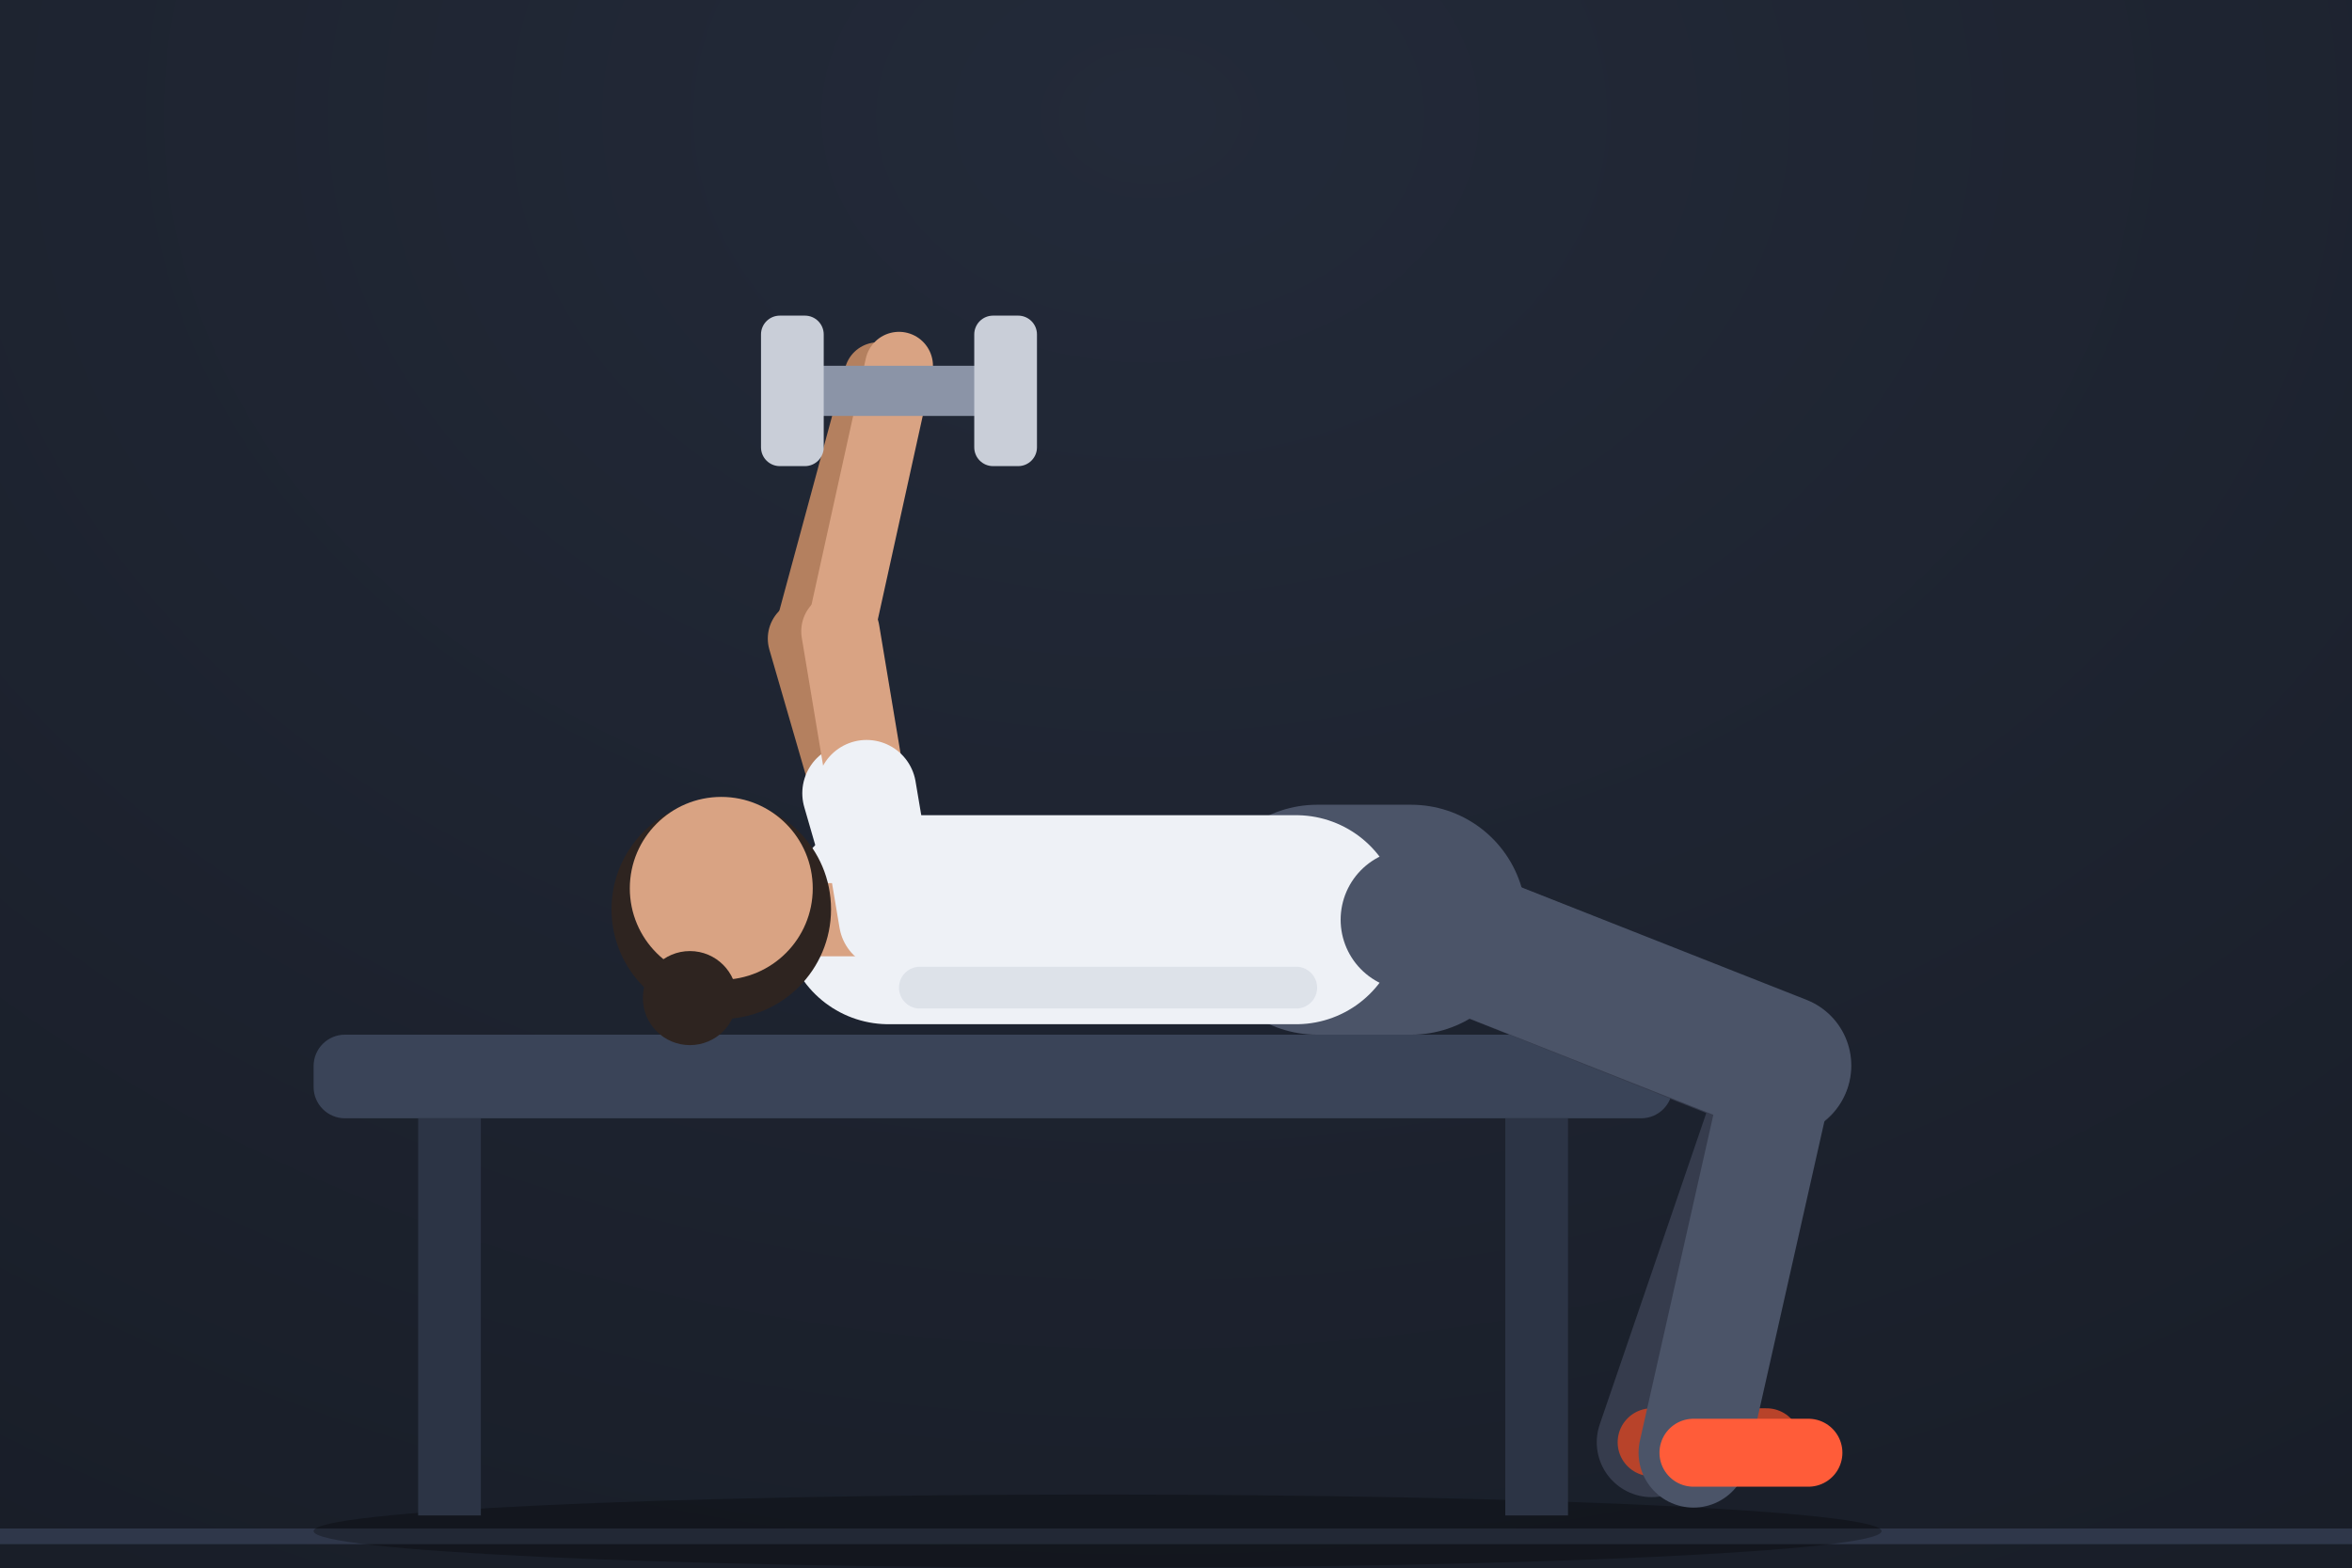
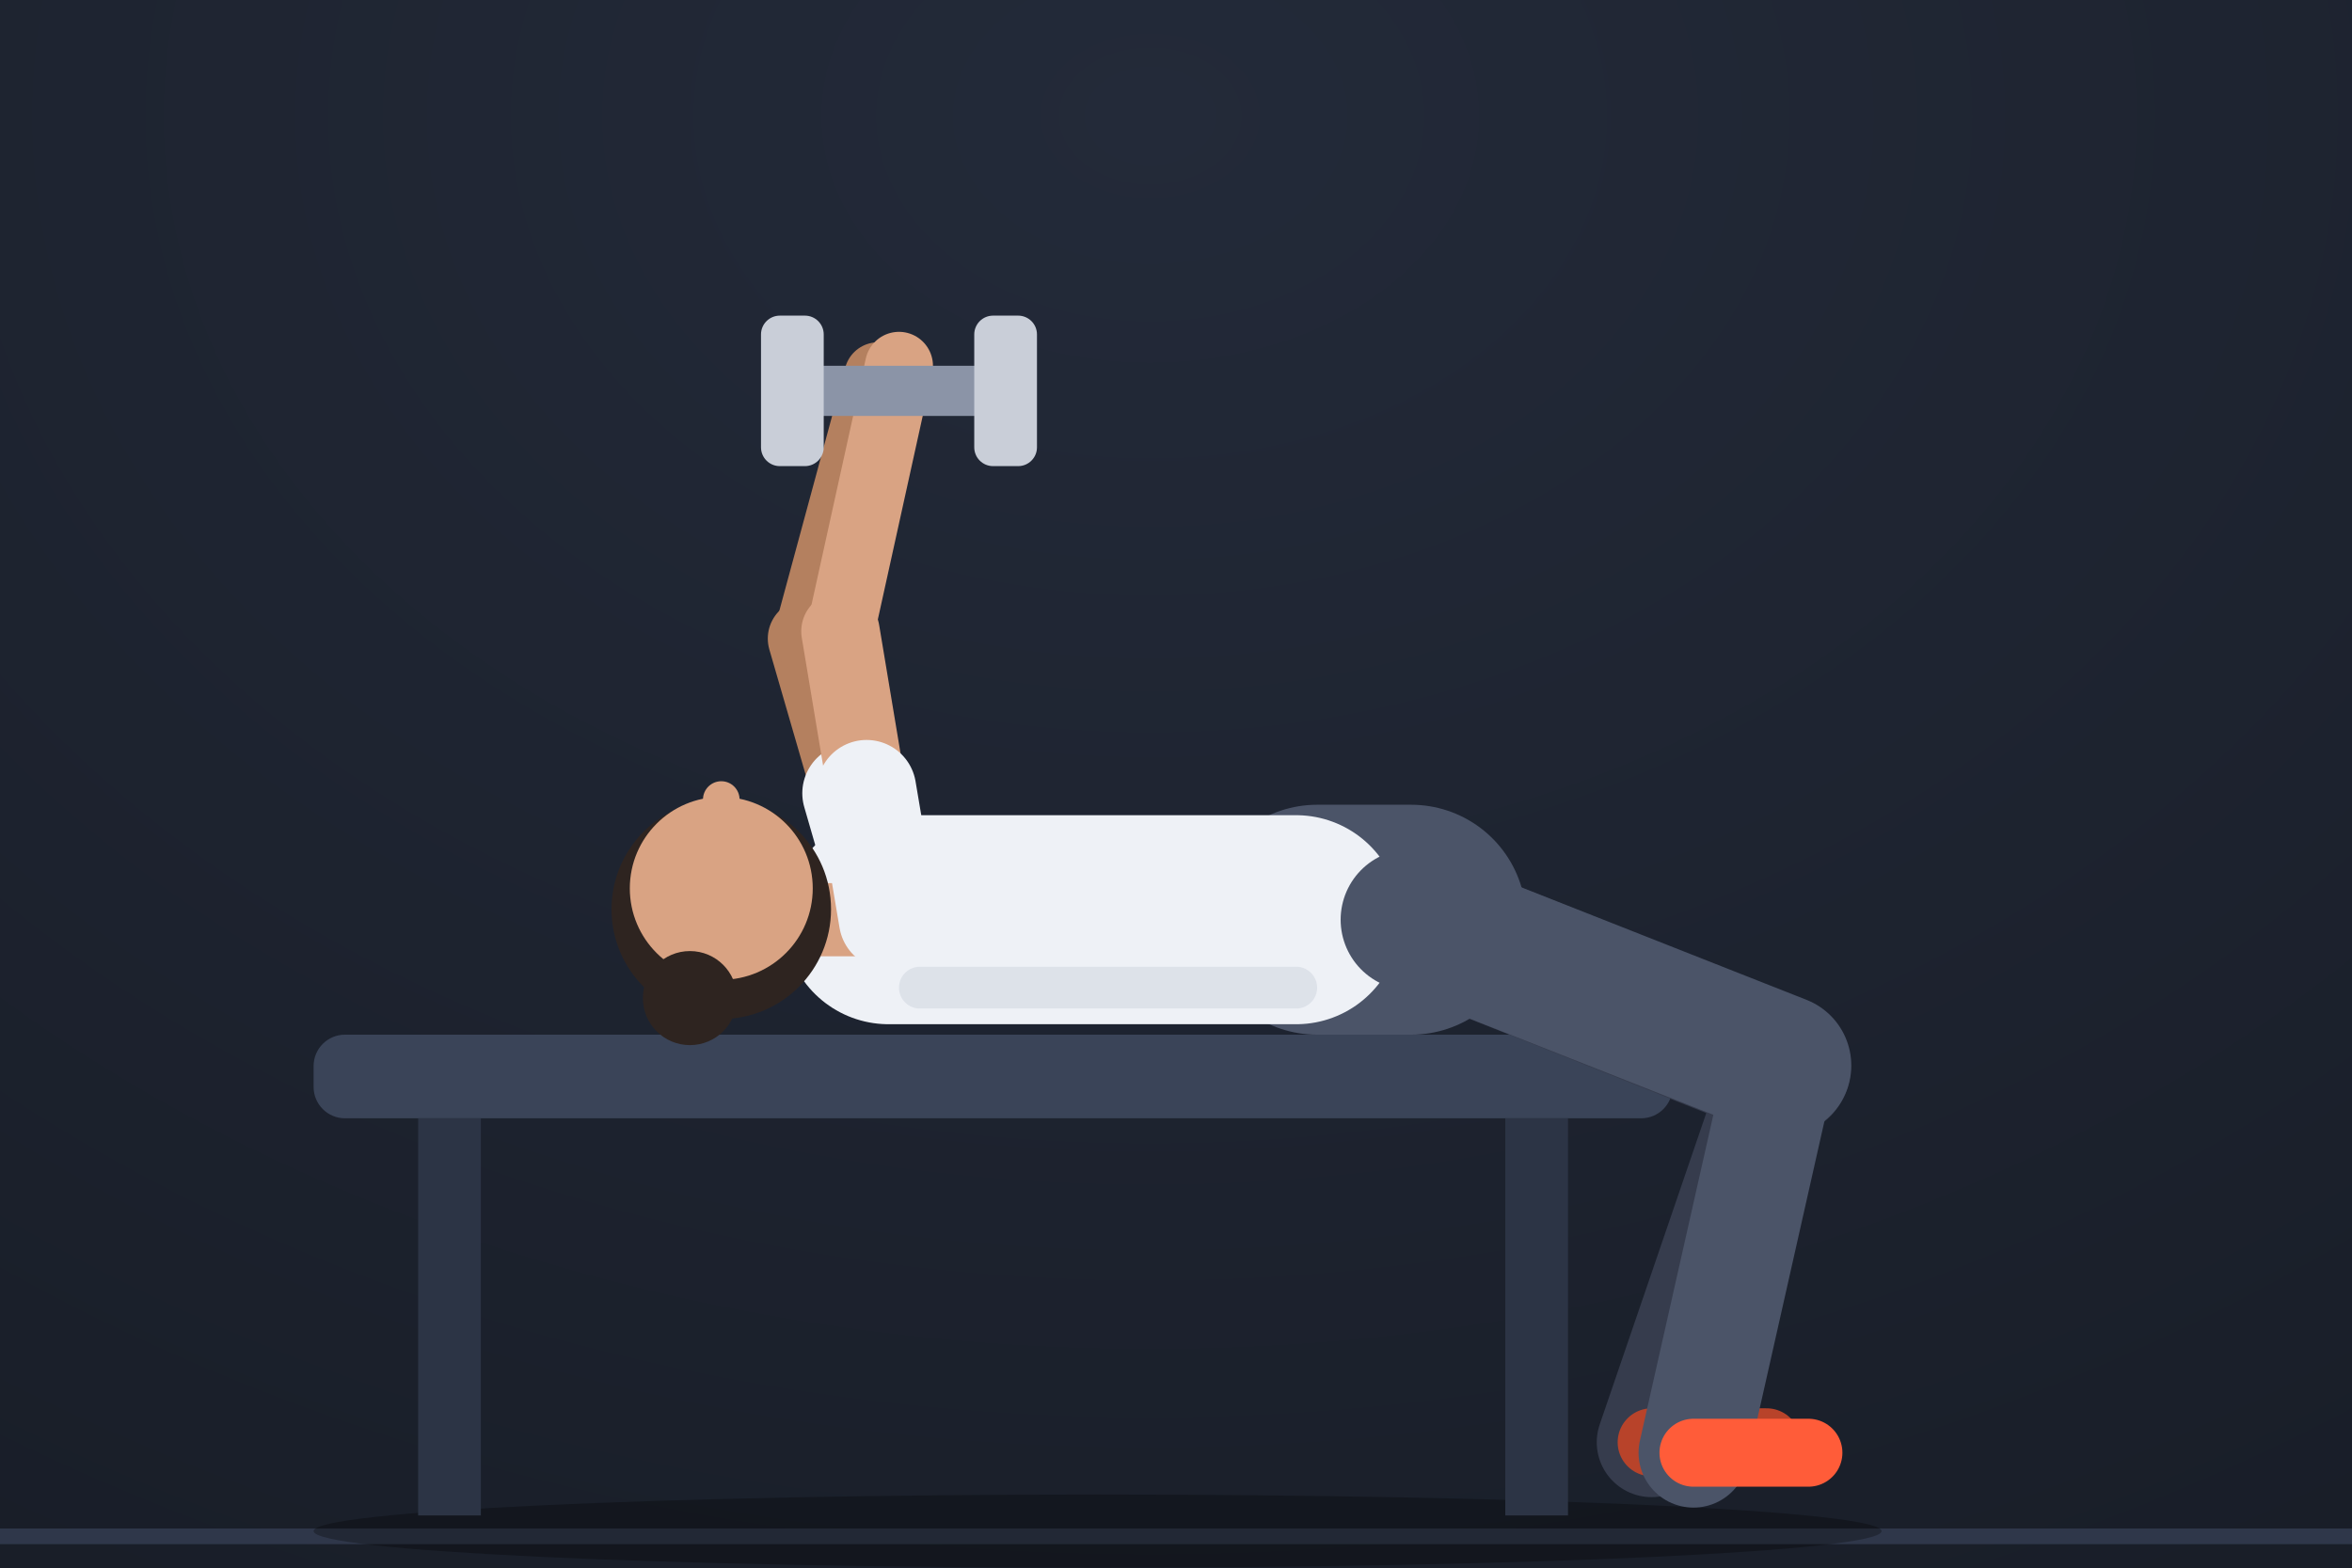
<svg xmlns="http://www.w3.org/2000/svg" viewBox="80 60 450 300" width="600" height="400" role="img" aria-label="Dumbbell pullover lying along the bench">
  <defs>
    <radialGradient id="bg" cx="50%" cy="30%" r="80%">
      <stop offset="0" stop-color="#232a39" />
      <stop offset="1" stop-color="#141820" />
    </radialGradient>
  </defs>
  <rect x="-100" y="-100" width="800" height="600" fill="url(#bg)" />
  <line x1="30" y1="354" x2="570" y2="354" stroke="#2f374a" stroke-width="3" stroke-linecap="round" />
  <ellipse cx="290.0" cy="353" rx="150" ry="7" fill="#000" opacity="0.28" />
  <rect x="140" y="258" width="260" height="16" rx="6" fill="#3a4458" />
  <rect x="160" y="274" width="12" height="76" fill="#2c3445" />
  <rect x="368" y="274" width="12" height="76" fill="#2c3445" />
  <path d="M250.0 236.0 L234.4 182.2" stroke="#b4805f" stroke-width="15" stroke-linecap="round" stroke-linejoin="round" fill="none" />
  <path d="M250.0 236.0 L243.0 211.8" stroke="#eef1f6" stroke-width="19" stroke-linecap="round" stroke-linejoin="round" fill="none" />
  <path d="M234.4 182.2 L248.0 132.0" stroke="#b4805f" stroke-width="13" stroke-linecap="round" stroke-linejoin="round" fill="none" />
  <path d="M350.0 236.0 L420.6 264.1" stroke="#363c4d" stroke-width="27" stroke-linecap="round" stroke-linejoin="round" fill="none" />
  <path d="M420.6 264.1 L396.0 336.0" stroke="#363c4d" stroke-width="21" stroke-linecap="round" stroke-linejoin="round" fill="none" />
  <path d="M396.0 336.0 L418.0 336.0" stroke="#b8432a" stroke-width="13" stroke-linecap="round" stroke-linejoin="round" fill="none" />
  <path d="M350.0 236.0 L332.0 236.0" stroke="#4b5468" stroke-width="44" stroke-linecap="round" stroke-linejoin="round" fill="none" />
  <path d="M328.0 236.0 L250.0 236.0" stroke="#eef1f6" stroke-width="40" stroke-linecap="round" stroke-linejoin="round" fill="none" />
  <path d="M328.0 236.0 L256.0 236.0" stroke="#cfd5df" stroke-width="8" stroke-linecap="round" stroke-linejoin="round" fill="none" opacity="0.55" transform="translate(0.0 13.0)" />
  <path d="M250.0 236.0 L236.0 236.0" stroke="#d9a383" stroke-width="14" stroke-linecap="round" stroke-linejoin="round" fill="none" />
  <circle cx="218.0" cy="234.0" r="21" fill="#2e2420" />
  <circle cx="218.0" cy="230.0" r="17.5" fill="#d9a383" />
+   <circle cx="218.0" cy="213.0" r="3.5" fill="#d9a383" />
  <circle cx="212.0" cy="251.0" r="9" fill="#2e2420" />
  <path d="M350.0 236.0 L420.7 263.9" stroke="#4b5468" stroke-width="27" stroke-linecap="round" stroke-linejoin="round" fill="none" />
  <path d="M420.7 263.9 L404.0 338.0" stroke="#4b5468" stroke-width="21" stroke-linecap="round" stroke-linejoin="round" fill="none" />
  <path d="M404.0 338.0 L426.0 338.0" stroke="#ff5c39" stroke-width="13" stroke-linecap="round" stroke-linejoin="round" fill="none" />
  <path d="M250.0 236.0 L240.8 180.8" stroke="#d9a383" stroke-width="15" stroke-linecap="round" stroke-linejoin="round" fill="none" />
  <path d="M250.0 236.0 L245.8 211.1" stroke="#eef1f6" stroke-width="19" stroke-linecap="round" stroke-linejoin="round" fill="none" />
  <path d="M240.8 180.8 L252.0 130.0" stroke="#d9a383" stroke-width="13" stroke-linecap="round" stroke-linejoin="round" fill="none" />
  <g transform="translate(252.0 134.8) scale(1.2)">
    <rect x="-17" y="-4" width="34" height="8" rx="3" fill="#8b94a7" />
    <rect x="-22" y="-12" width="10" height="24" rx="3" fill="#c9ced8" />
    <rect x="12" y="-12" width="10" height="24" rx="3" fill="#c9ced8" />
  </g>
</svg>
